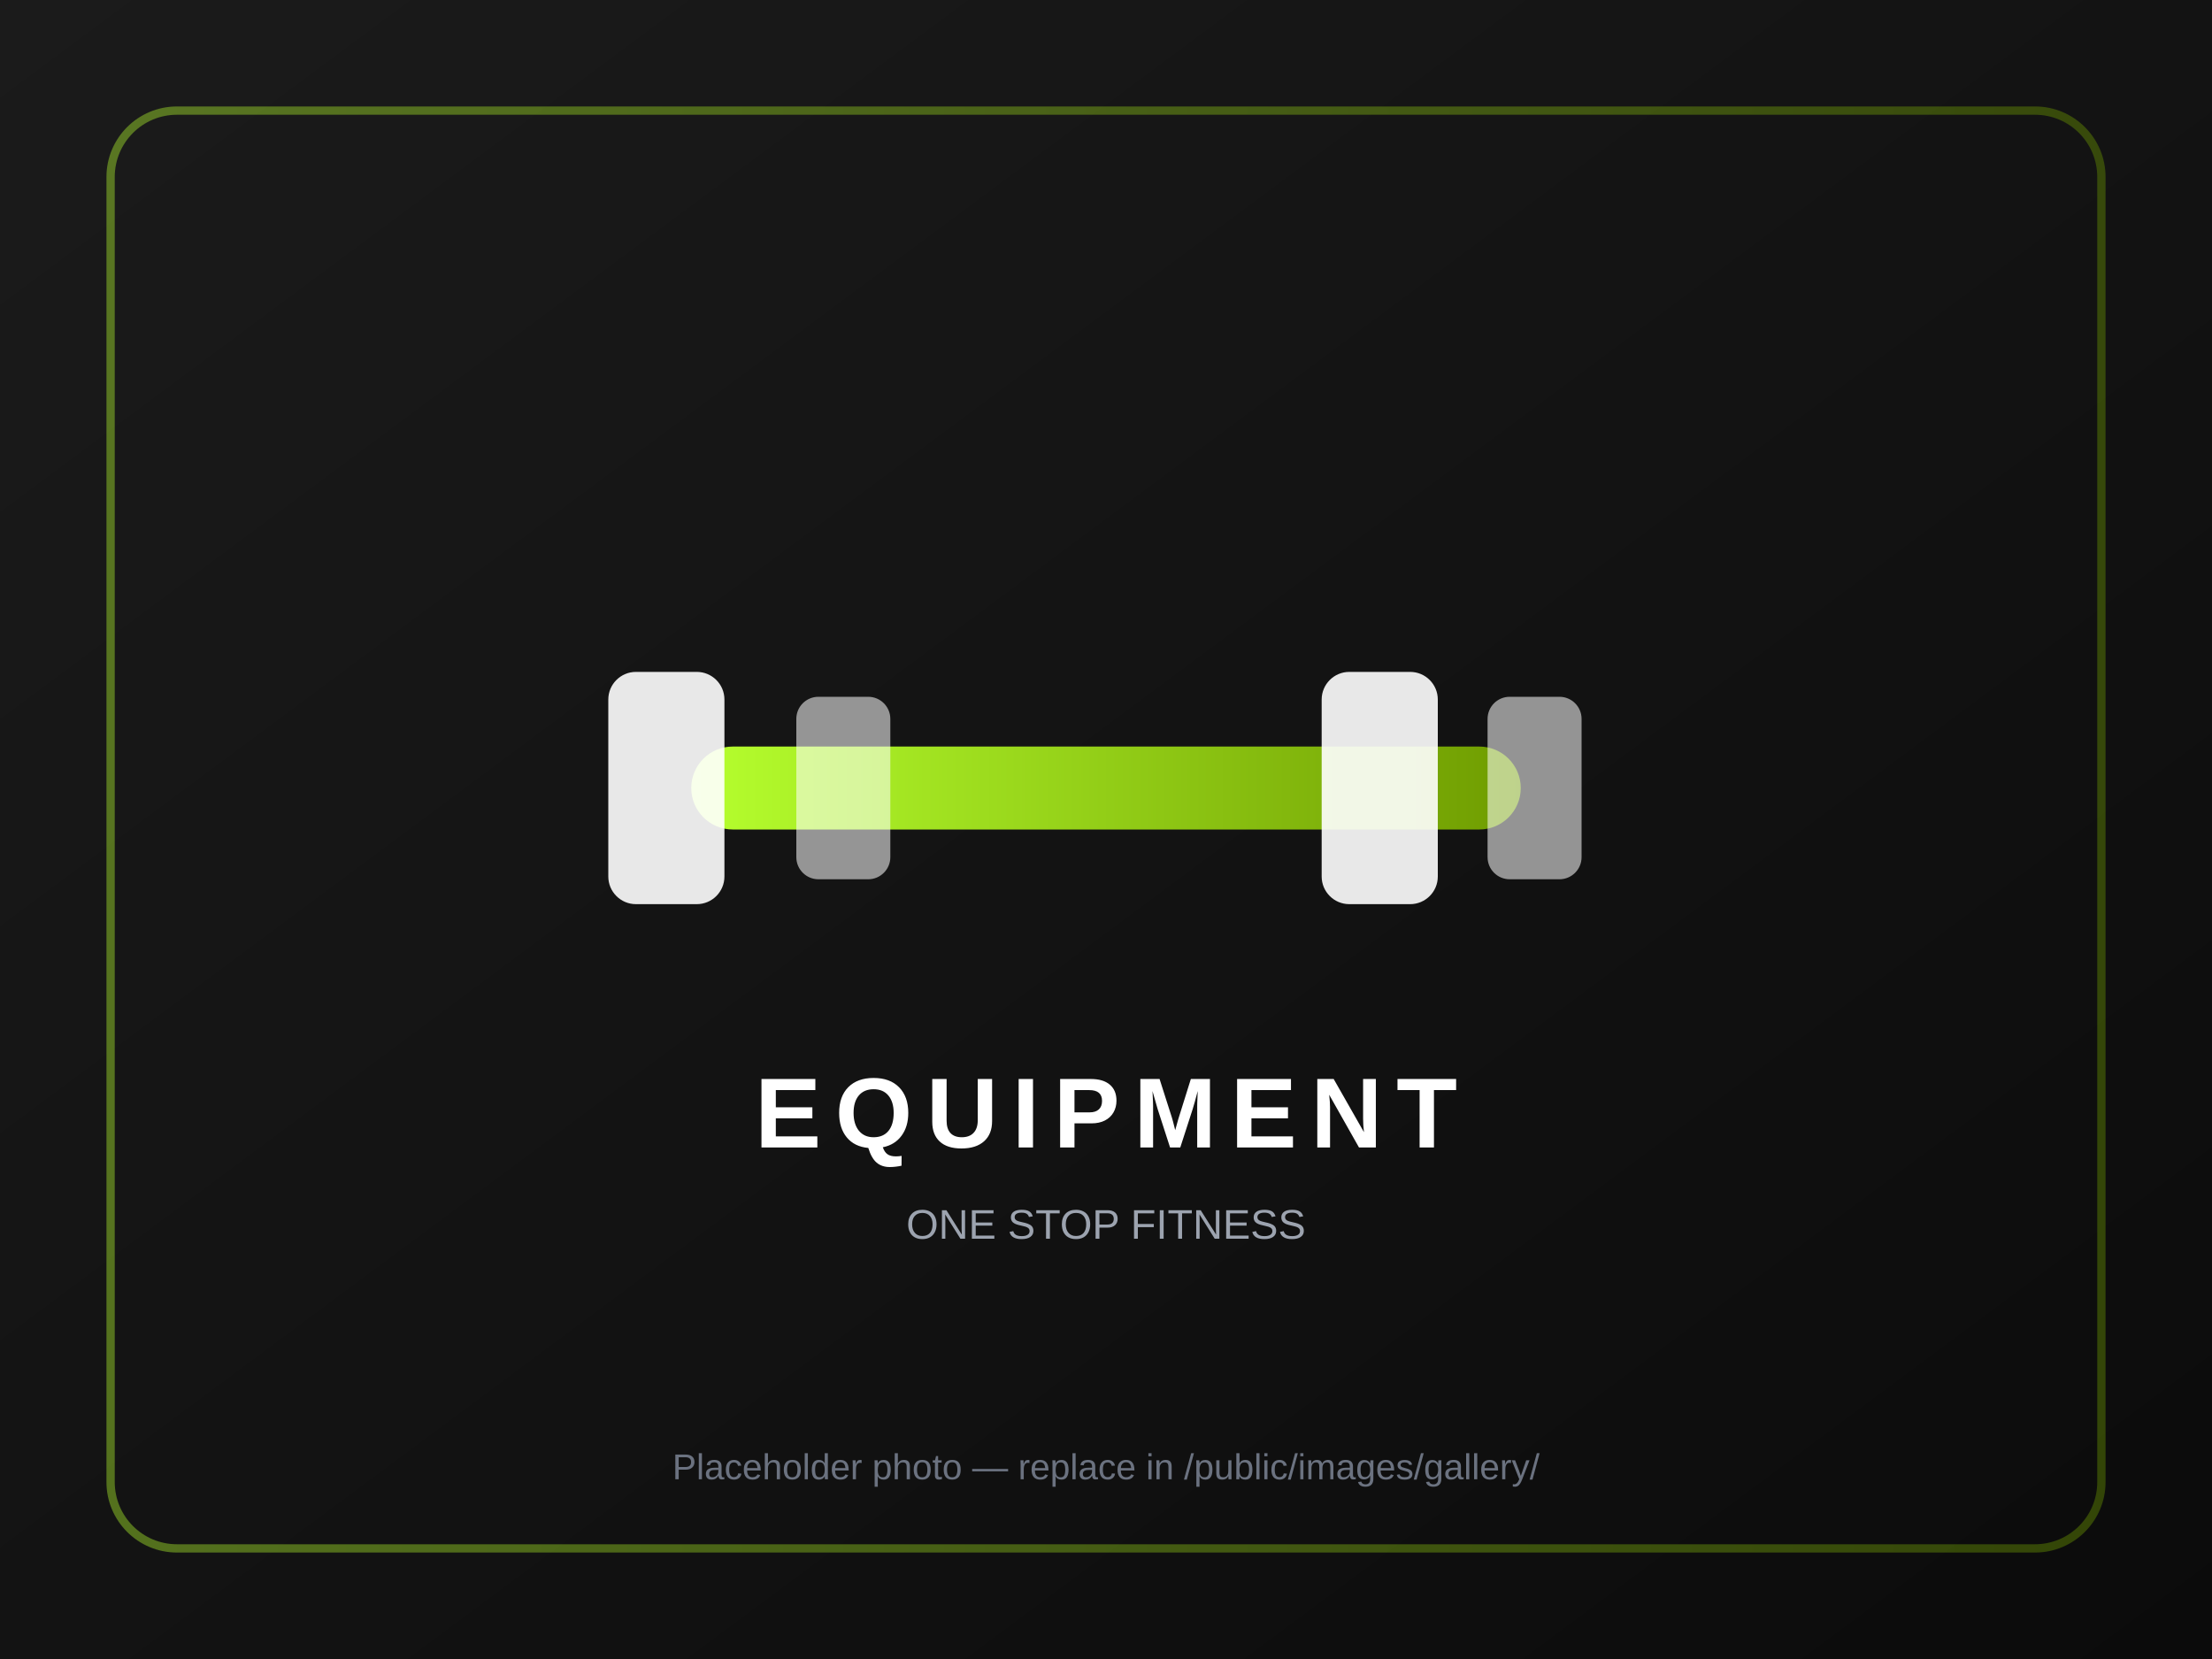
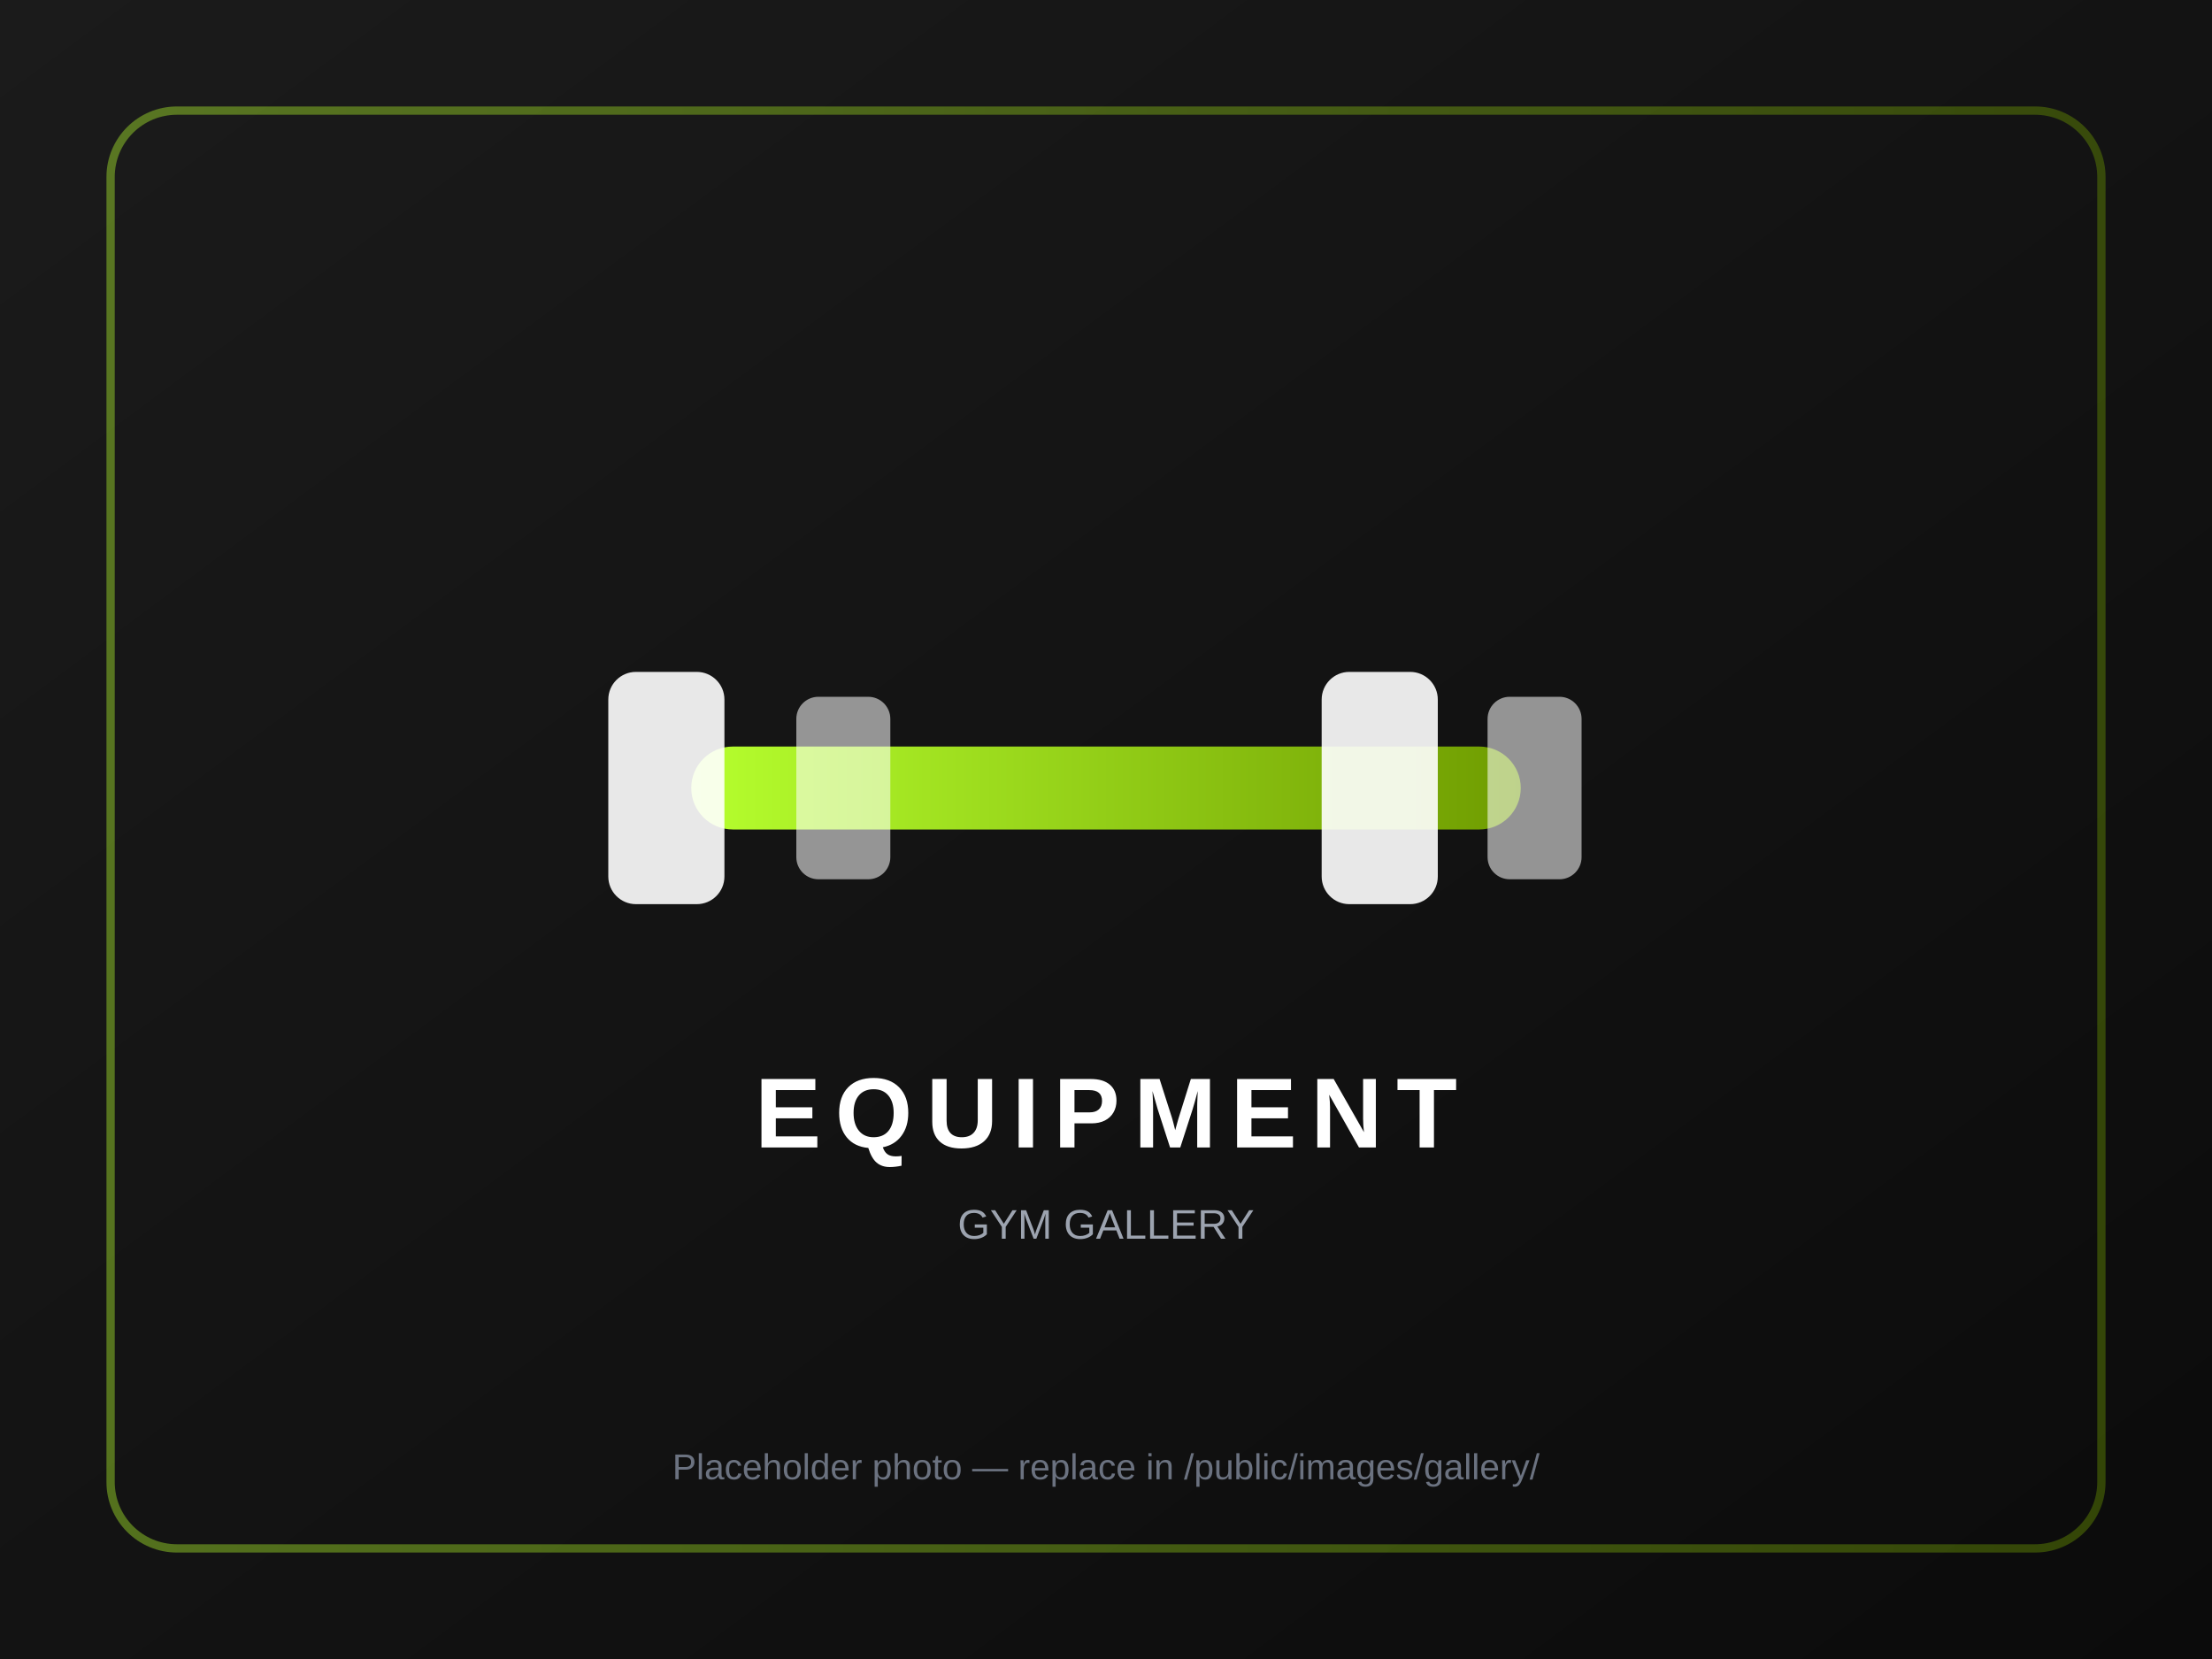
<svg xmlns="http://www.w3.org/2000/svg" width="800" height="600" viewBox="0 0 800 600">
  <defs>
    <linearGradient id="bg" x1="0" y1="0" x2="1" y2="1">
      <stop offset="0" stop-color="#1b1b1b" />
      <stop offset="1" stop-color="#0b0b0b" />
    </linearGradient>
    <linearGradient id="lime" x1="0" y1="0" x2="1" y2="0">
      <stop offset="0" stop-color="#b6ff2e" />
      <stop offset="1" stop-color="#6f9c00" />
    </linearGradient>
  </defs>
  <rect width="800" height="600" fill="url(#bg)" />
  <rect x="40" y="40" width="720" height="520" rx="24" fill="none" stroke="url(#lime)" stroke-width="3" opacity="0.4" />
  <g transform="translate(400,285)">
    <rect x="-150" y="-15" width="300" height="30" rx="15" fill="url(#lime)" />
    <rect x="-180" y="-42" width="42" height="84" rx="10" fill="#ffffff" opacity="0.9" />
    <rect x="-112" y="-33" width="34" height="66" rx="8" fill="#ffffff" opacity="0.55" />
    <rect x="78" y="-42" width="42" height="84" rx="10" fill="#ffffff" opacity="0.9" />
    <rect x="138" y="-33" width="34" height="66" rx="8" fill="#ffffff" opacity="0.55" />
  </g>
  <text x="400" y="415" font-family="Arial, sans-serif" font-size="36" font-weight="bold" fill="#ffffff" text-anchor="middle" letter-spacing="5">EQUIPMENT</text>
-   <text x="400" y="448" font-family="Arial, sans-serif" font-size="15" fill="#9ca3af" text-anchor="middle">ONE STOP FITNESS</text>
+   <text x="400" y="448" font-family="Arial, sans-serif" font-size="15" fill="#9ca3af" text-anchor="middle">GYM GALLERY</text>
  <text x="400" y="535" font-family="Arial, sans-serif" font-size="13" fill="#6b7280" text-anchor="middle">Placeholder photo — replace in /public/images/gallery/</text>
</svg>
